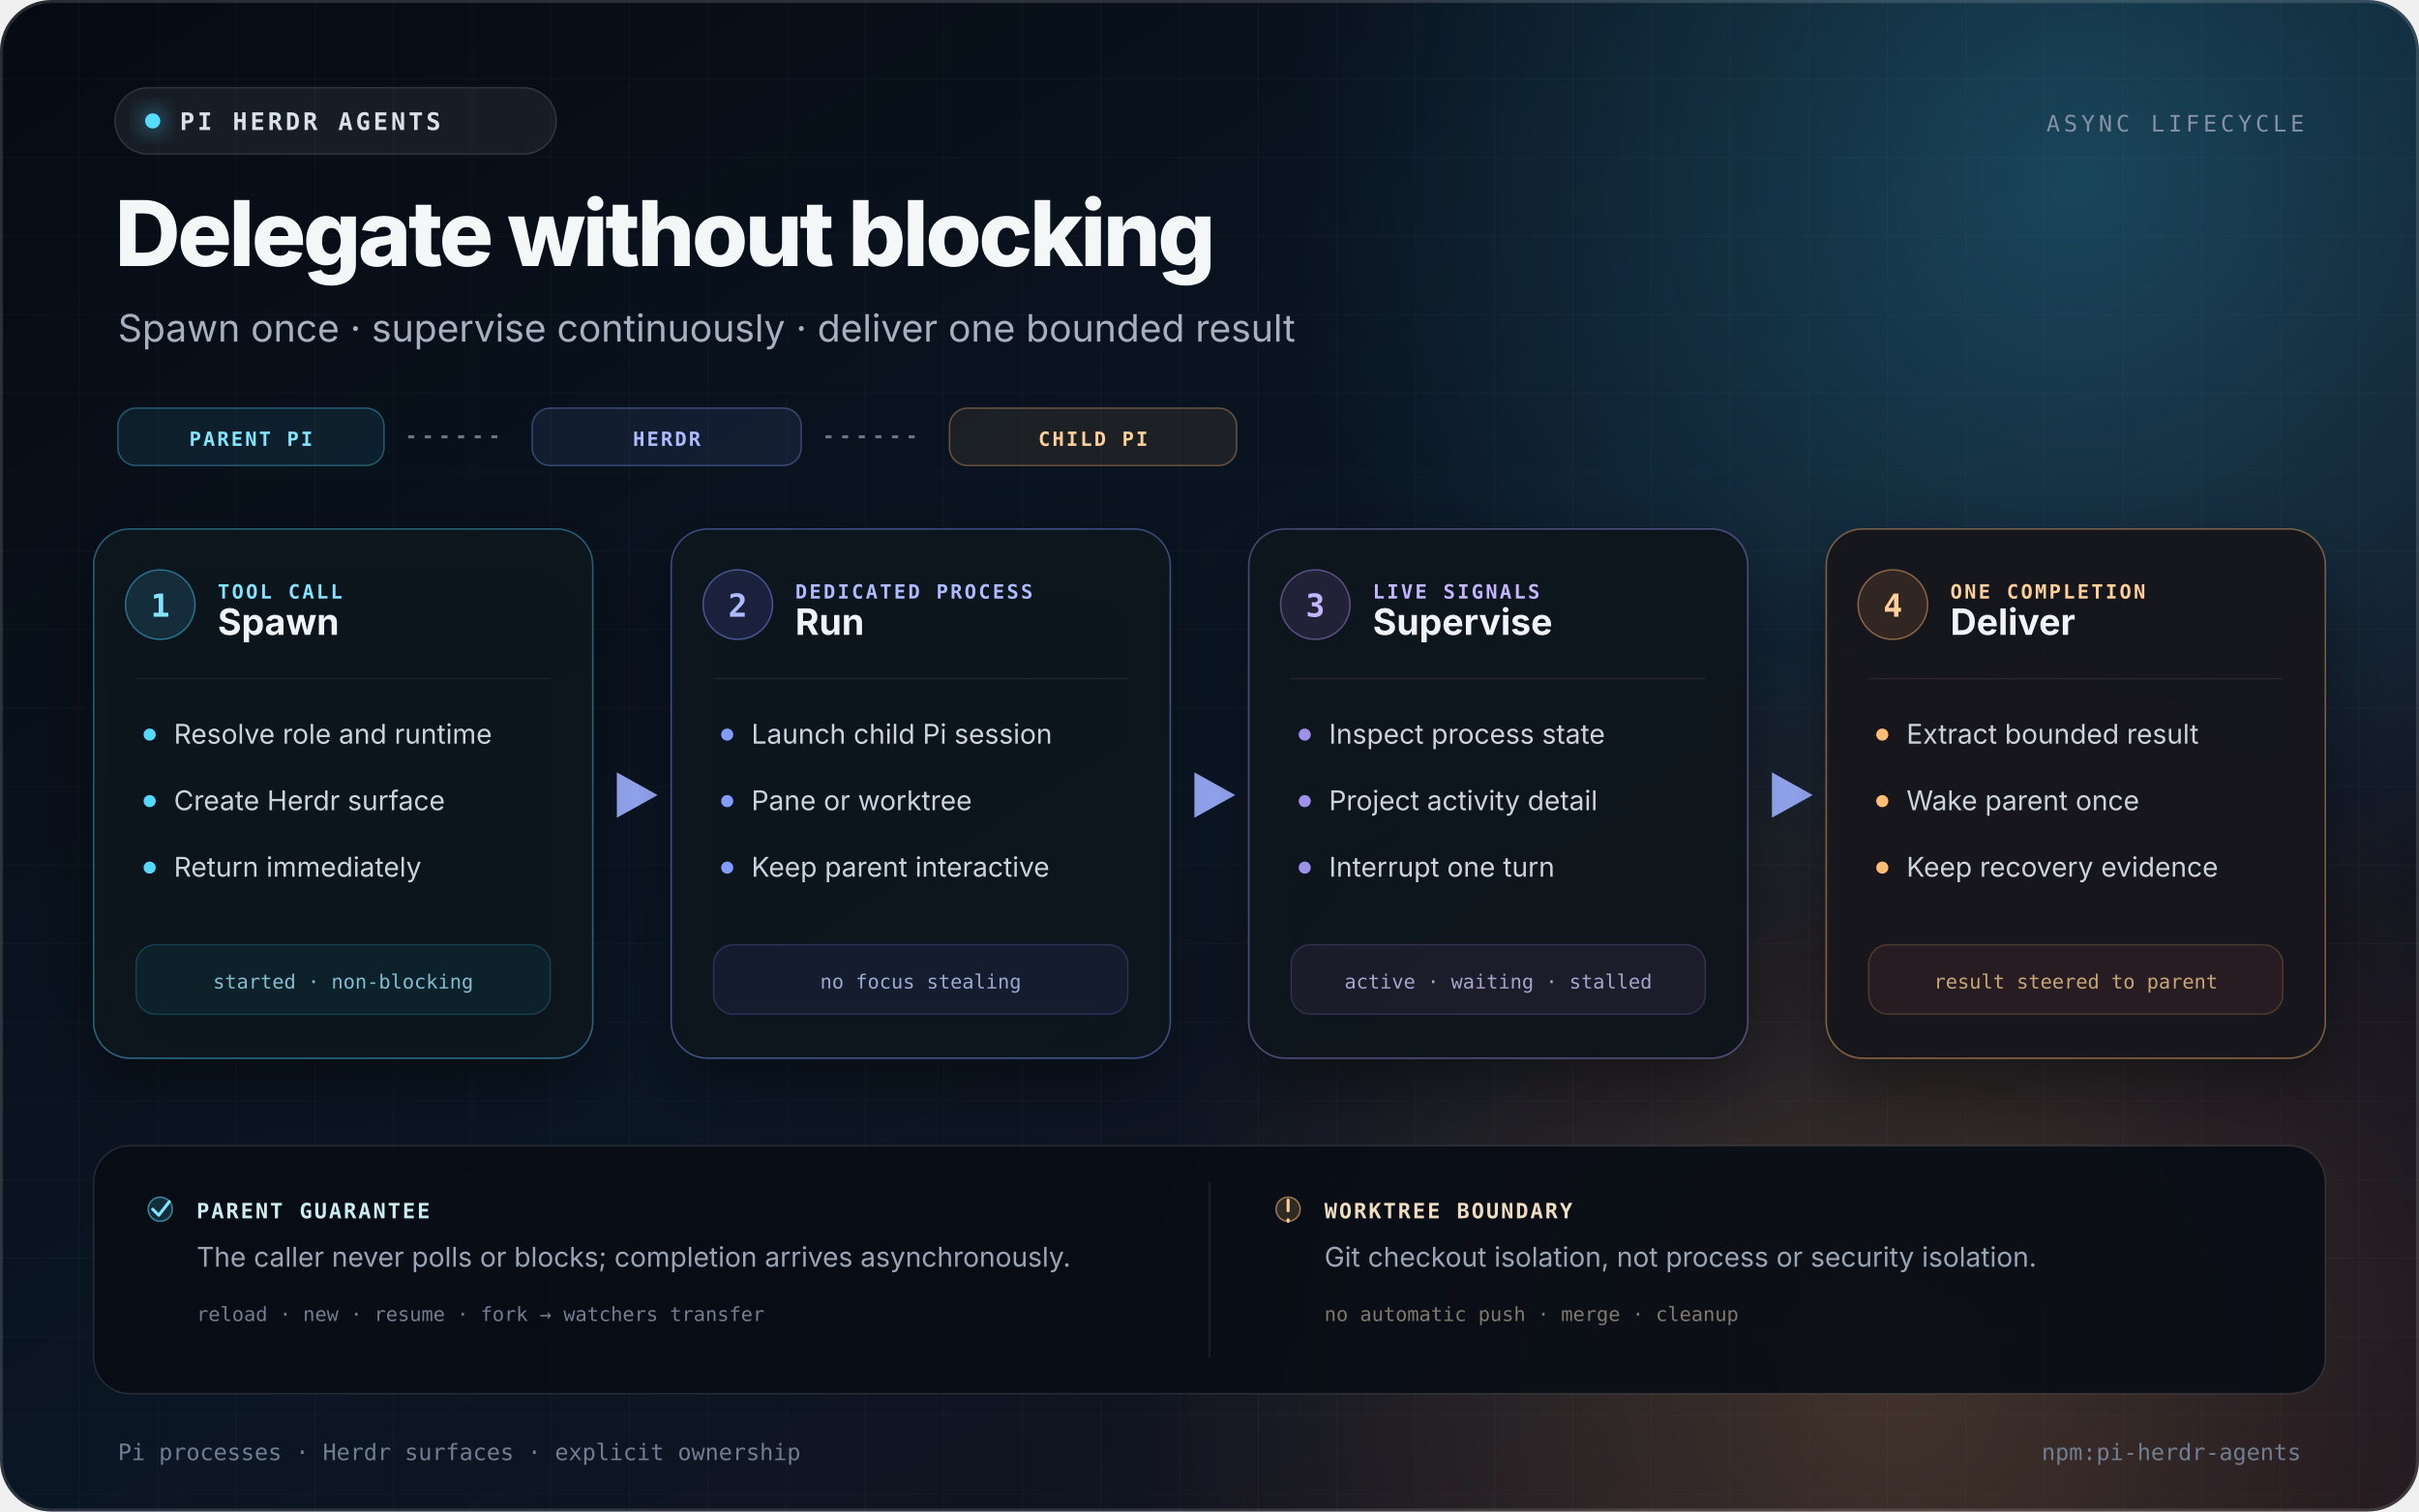
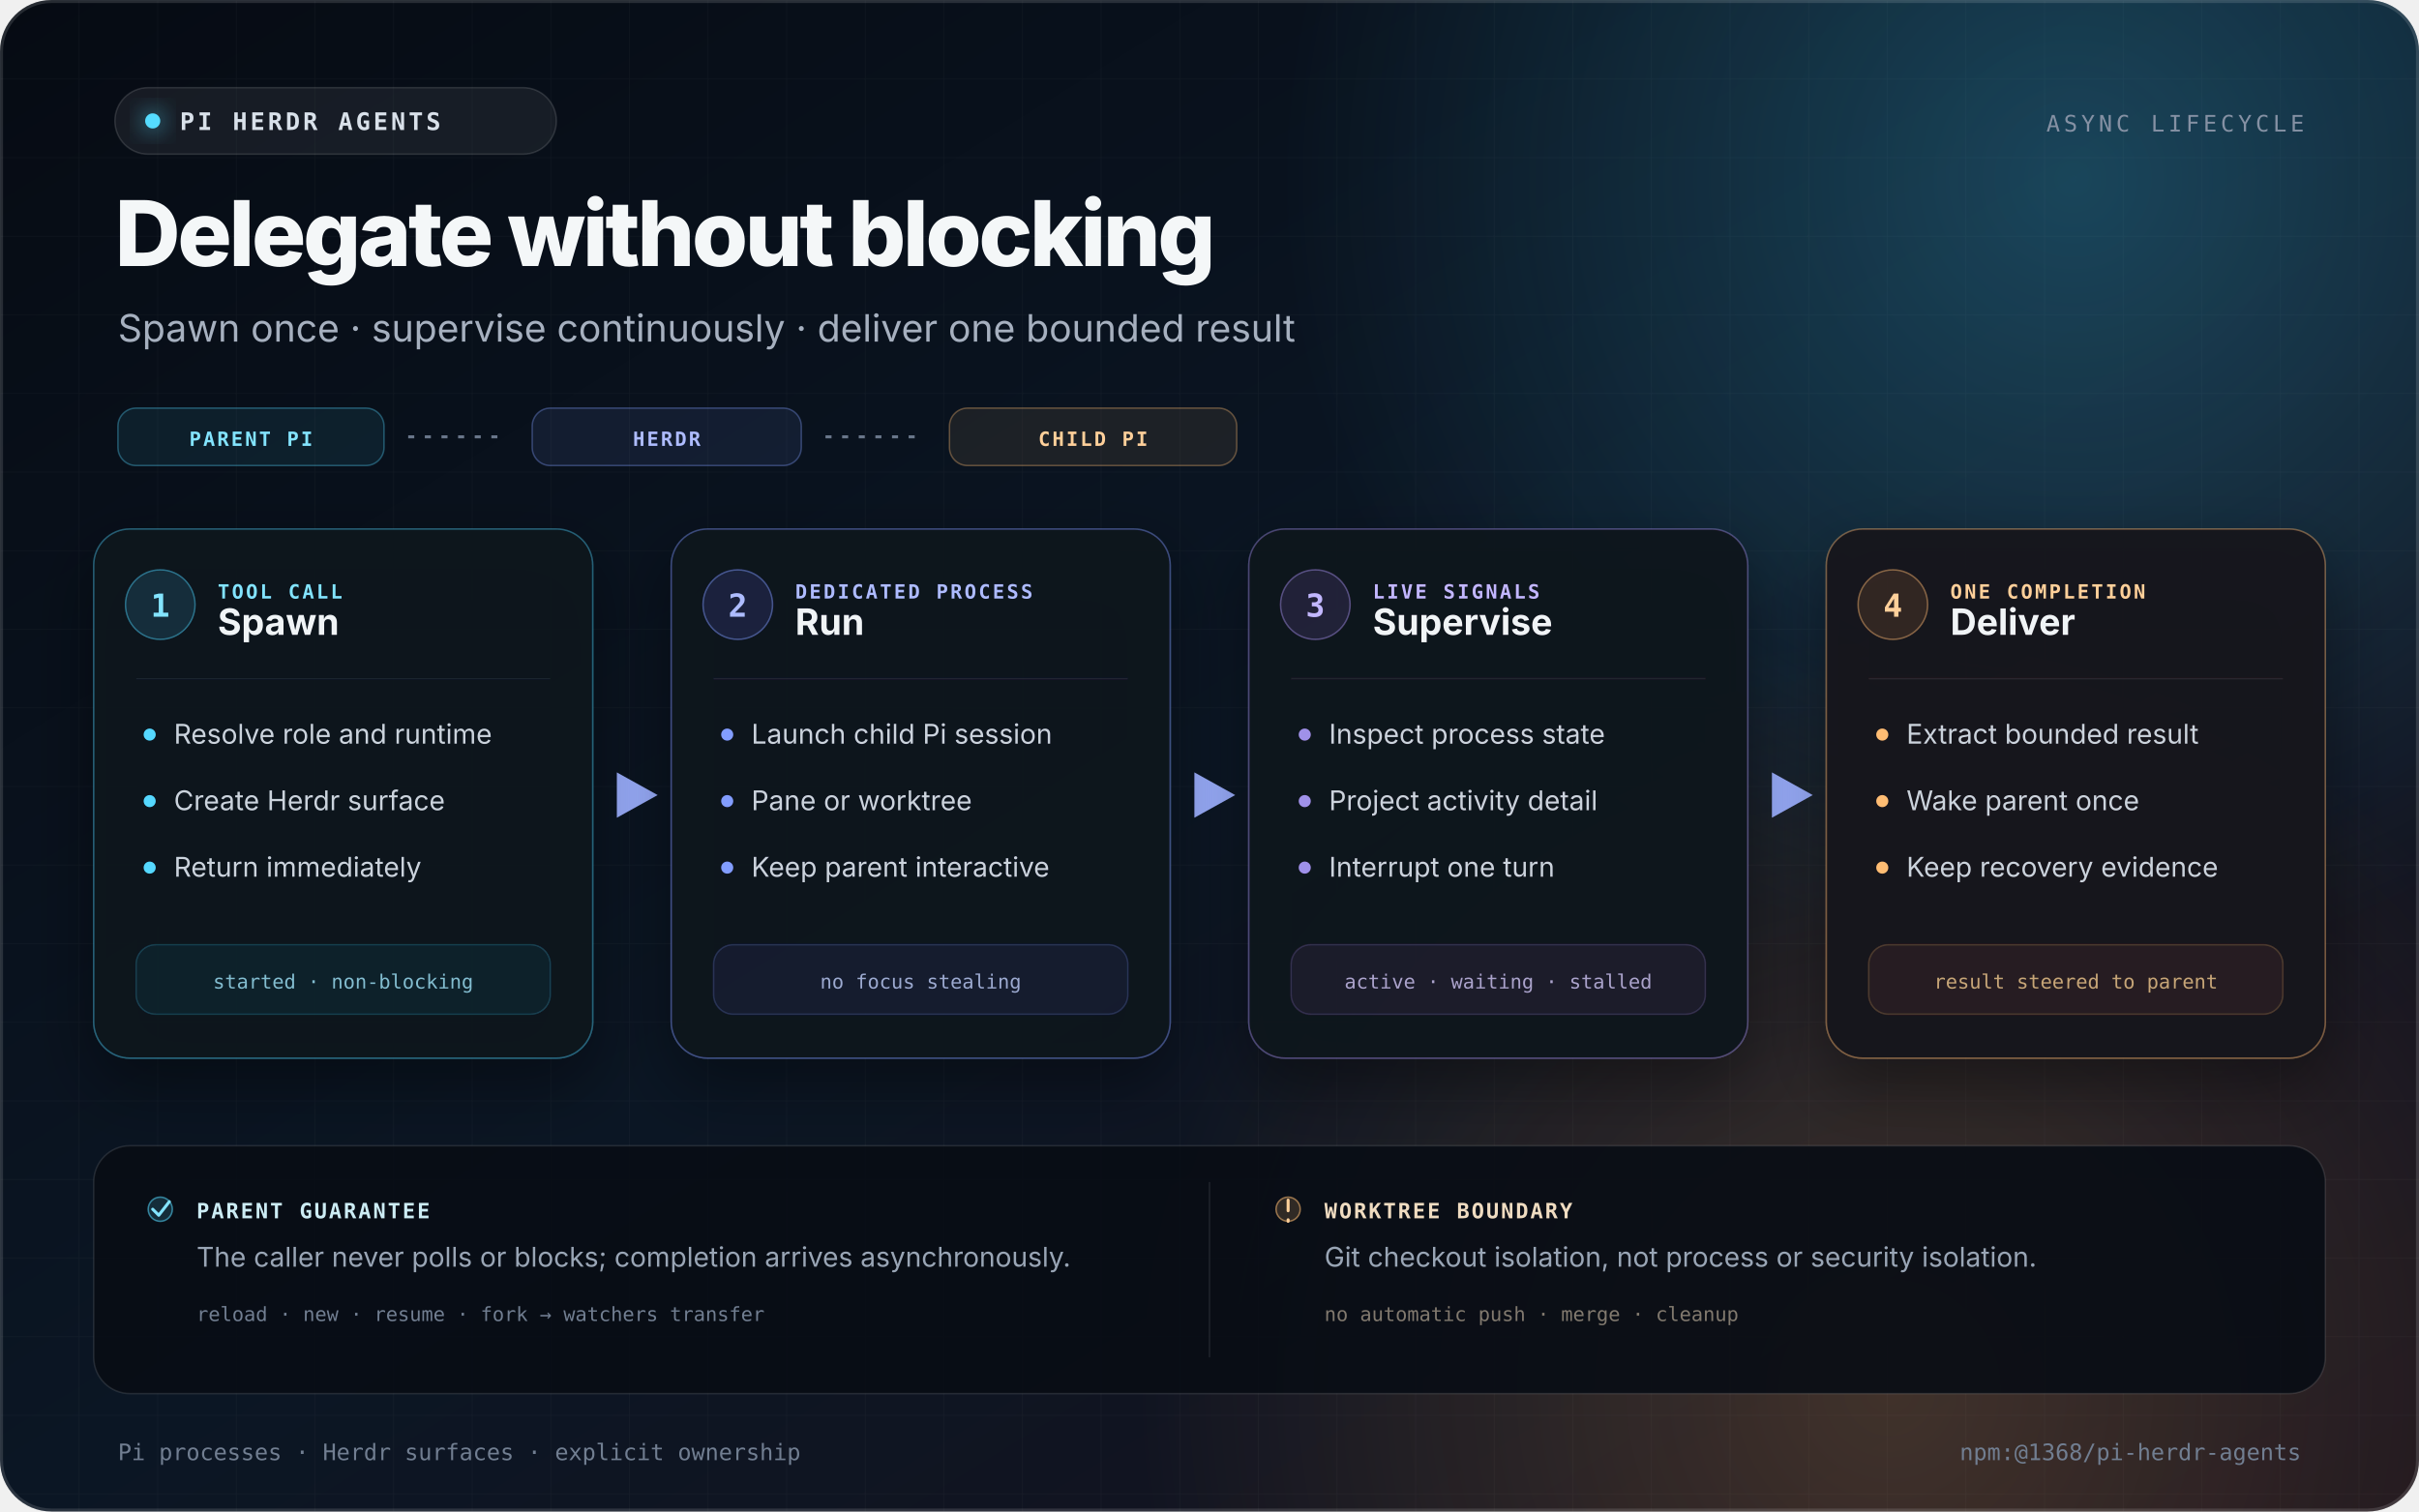
<svg xmlns="http://www.w3.org/2000/svg" width="1600" height="1000" viewBox="0 0 1600 1000" role="img" aria-labelledby="title description">
  <defs>
    <linearGradient id="background" x1="0" y1="0" x2="1" y2="1">
      <stop offset="0" stop-color="#060b13" />
      <stop offset="0.5" stop-color="#0b1624" />
      <stop offset="1" stop-color="#18121d" />
    </linearGradient>
    <linearGradient id="brand" x1="0" y1="0" x2="1" y2="0">
      <stop offset="0" stop-color="#54d8ff" />
      <stop offset="0.52" stop-color="#7e9cff" />
      <stop offset="1" stop-color="#ffbd73" />
    </linearGradient>
    <linearGradient id="flow" x1="0" y1="0" x2="1" y2="0">
      <stop offset="0" stop-color="#54d8ff" />
      <stop offset="0.55" stop-color="#889fff" />
      <stop offset="1" stop-color="#ffbd73" />
    </linearGradient>
    <radialGradient id="blueGlow">
      <stop offset="0" stop-color="#46d3ff" stop-opacity="0.25" />
      <stop offset="1" stop-color="#46d3ff" stop-opacity="0" />
    </radialGradient>
    <radialGradient id="amberGlow">
      <stop offset="0" stop-color="#ffb65d" stop-opacity="0.19" />
      <stop offset="1" stop-color="#ffb65d" stop-opacity="0" />
    </radialGradient>
    <pattern id="grid" width="52" height="52" patternUnits="userSpaceOnUse">
      <path d="M52 0H0V52" fill="none" stroke="#ffffff" stroke-opacity="0.035" />
    </pattern>
    <filter id="shadow" x="-25%" y="-35%" width="150%" height="180%">
      <feDropShadow dx="0" dy="18" stdDeviation="22" flood-color="#000000" flood-opacity="0.4" />
    </filter>
    <filter id="glow" x="-100%" y="-100%" width="300%" height="300%">
      <feGaussianBlur stdDeviation="8" result="blur" />
      <feMerge>
        <feMergeNode in="blur" />
        <feMergeNode in="SourceGraphic" />
      </feMerge>
    </filter>
    <marker id="arrow" markerWidth="12" markerHeight="12" refX="9" refY="6" orient="auto">
      <path d="M1 1L10 6L1 11Z" fill="#9bafff" />
    </marker>
    <clipPath id="frame">
      <rect width="1600" height="1000" rx="34" />
    </clipPath>
  </defs>
  <g clip-path="url(#frame)">
    <rect width="1600" height="1000" fill="url(#background)" />
    <rect width="1600" height="1000" fill="url(#grid)" />
    <circle cx="1370" cy="120" r="520" fill="url(#blueGlow)" />
    <circle cx="1250" cy="920" r="500" fill="url(#amberGlow)" />
    <g transform="translate(76 58)">
      <rect width="292" height="44" rx="22" fill="#ffffff" fill-opacity="0.065" stroke="#ffffff" stroke-opacity="0.13" />
      <circle cx="25" cy="22" r="5" fill="#55dcff" filter="url(#glow)" />
      <text x="43" y="28" fill="#d9e1ea" font-family="ui-monospace, SFMono-Regular, Menlo, monospace" font-size="16" font-weight="700" letter-spacing="2">PI HERDR AGENTS</text>
    </g>
    <text x="1524" y="87" text-anchor="end" fill="#8591a4" font-family="ui-monospace, SFMono-Regular, Menlo, monospace" font-size="15" letter-spacing="2.5">ASYNC LIFECYCLE</text>
    <text x="76" y="176" fill="#f4f7f8" font-family="-apple-system, BlinkMacSystemFont, 'Segoe UI', sans-serif" font-size="60" font-weight="760" letter-spacing="-2">Delegate without blocking</text>
    <text x="78" y="226" fill="#a6b0bf" font-family="-apple-system, BlinkMacSystemFont, 'Segoe UI', sans-serif" font-size="25">Spawn once · supervise continuously · deliver one bounded result</text>
    <g transform="translate(78 270)" font-family="ui-monospace, SFMono-Regular, Menlo, monospace" font-size="13" font-weight="700" letter-spacing="1.4">
      <rect width="176" height="38" rx="12" fill="#54d8ff" fill-opacity="0.08" stroke="#54d8ff" stroke-opacity="0.34" />
      <text x="88" y="25" text-anchor="middle" fill="#83e4ff">PARENT PI</text>
      <path d="M192 19H258" stroke="#69768a" stroke-width="2" stroke-dasharray="4 7" />
      <rect x="274" width="178" height="38" rx="12" fill="#829dff" fill-opacity="0.09" stroke="#829dff" stroke-opacity="0.35" />
      <text x="363" y="25" text-anchor="middle" fill="#aebcff">HERDR</text>
      <path d="M468 19H534" stroke="#69768a" stroke-width="2" stroke-dasharray="4 7" />
      <rect x="550" width="190" height="38" rx="12" fill="#ffbd73" fill-opacity="0.08" stroke="#ffbd73" stroke-opacity="0.34" />
      <text x="645" y="25" text-anchor="middle" fill="#ffd09a">CHILD PI</text>
    </g>
    <g fill="none" stroke="url(#flow)" stroke-width="3" stroke-opacity="0.72" marker-end="url(#arrow)">
      <path d="M402 526H432" />
      <path d="M784 526H814" />
      <path d="M1166 526H1196" />
    </g>
    <g transform="translate(62 350)" filter="url(#shadow)">
      <rect width="330" height="350" rx="24" fill="#09121b" fill-opacity="0.96" stroke="#54d8ff" stroke-opacity="0.38" />
      <circle cx="44" cy="50" r="23" fill="#54d8ff" fill-opacity="0.13" stroke="#54d8ff" stroke-opacity="0.44" />
      <text x="44" y="58" text-anchor="middle" fill="#83e4ff" font-family="ui-monospace, SFMono-Regular, Menlo, monospace" font-size="21" font-weight="700">1</text>
      <text x="82" y="46" fill="#83e4ff" font-family="ui-monospace, SFMono-Regular, Menlo, monospace" font-size="13" font-weight="700" letter-spacing="1.5">TOOL CALL</text>
      <text x="82" y="70" fill="#f0f4f6" font-family="-apple-system, BlinkMacSystemFont, 'Segoe UI', sans-serif" font-size="24" font-weight="700">Spawn</text>
      <path d="M28 99H302" stroke="#ffffff" stroke-opacity="0.08" />
      <g font-family="-apple-system, BlinkMacSystemFont, 'Segoe UI', sans-serif" font-size="18">
        <circle cx="37" cy="136" r="4" fill="#54d8ff" />
        <text x="53" y="142" fill="#cbd3dc">Resolve role and runtime</text>
        <circle cx="37" cy="180" r="4" fill="#54d8ff" />
        <text x="53" y="186" fill="#cbd3dc">Create Herdr surface</text>
        <circle cx="37" cy="224" r="4" fill="#54d8ff" />
        <text x="53" y="230" fill="#cbd3dc">Return immediately</text>
      </g>
      <rect x="28" y="275" width="274" height="46" rx="13" fill="#54d8ff" fill-opacity="0.07" stroke="#54d8ff" stroke-opacity="0.2" />
      <text x="165" y="304" text-anchor="middle" fill="#83bed0" font-family="ui-monospace, SFMono-Regular, Menlo, monospace" font-size="13">started · non-blocking</text>
    </g>
    <g transform="translate(444 350)" filter="url(#shadow)">
      <rect width="330" height="350" rx="24" fill="#0d1220" fill-opacity="0.96" stroke="#829dff" stroke-opacity="0.4" />
      <circle cx="44" cy="50" r="23" fill="#829dff" fill-opacity="0.13" stroke="#829dff" stroke-opacity="0.45" />
      <text x="44" y="58" text-anchor="middle" fill="#aebcff" font-family="ui-monospace, SFMono-Regular, Menlo, monospace" font-size="21" font-weight="700">2</text>
      <text x="82" y="46" fill="#aebcff" font-family="ui-monospace, SFMono-Regular, Menlo, monospace" font-size="13" font-weight="700" letter-spacing="1.5">DEDICATED PROCESS</text>
      <text x="82" y="70" fill="#f0f4f6" font-family="-apple-system, BlinkMacSystemFont, 'Segoe UI', sans-serif" font-size="24" font-weight="700">Run</text>
      <path d="M28 99H302" stroke="#ffffff" stroke-opacity="0.08" />
      <g font-family="-apple-system, BlinkMacSystemFont, 'Segoe UI', sans-serif" font-size="18">
        <circle cx="37" cy="136" r="4" fill="#829dff" />
        <text x="53" y="142" fill="#cbd3dc">Launch child Pi session</text>
        <circle cx="37" cy="180" r="4" fill="#829dff" />
        <text x="53" y="186" fill="#cbd3dc">Pane or worktree</text>
        <circle cx="37" cy="224" r="4" fill="#829dff" />
        <text x="53" y="230" fill="#cbd3dc">Keep parent interactive</text>
      </g>
      <rect x="28" y="275" width="274" height="46" rx="13" fill="#829dff" fill-opacity="0.07" stroke="#829dff" stroke-opacity="0.21" />
      <text x="165" y="304" text-anchor="middle" fill="#9caad0" font-family="ui-monospace, SFMono-Regular, Menlo, monospace" font-size="13">no focus stealing</text>
    </g>
    <g transform="translate(826 350)" filter="url(#shadow)">
      <rect width="330" height="350" rx="24" fill="#11121d" fill-opacity="0.96" stroke="#9f91e9" stroke-opacity="0.4" />
      <circle cx="44" cy="50" r="23" fill="#9f91e9" fill-opacity="0.13" stroke="#9f91e9" stroke-opacity="0.45" />
      <text x="44" y="58" text-anchor="middle" fill="#c2b7ff" font-family="ui-monospace, SFMono-Regular, Menlo, monospace" font-size="21" font-weight="700">3</text>
      <text x="82" y="46" fill="#c2b7ff" font-family="ui-monospace, SFMono-Regular, Menlo, monospace" font-size="13" font-weight="700" letter-spacing="1.5">LIVE SIGNALS</text>
      <text x="82" y="70" fill="#f0f4f6" font-family="-apple-system, BlinkMacSystemFont, 'Segoe UI', sans-serif" font-size="24" font-weight="700">Supervise</text>
      <path d="M28 99H302" stroke="#ffffff" stroke-opacity="0.08" />
      <g font-family="-apple-system, BlinkMacSystemFont, 'Segoe UI', sans-serif" font-size="18">
        <circle cx="37" cy="136" r="4" fill="#9f91e9" />
        <text x="53" y="142" fill="#cbd3dc">Inspect process state</text>
        <circle cx="37" cy="180" r="4" fill="#9f91e9" />
        <text x="53" y="186" fill="#cbd3dc">Project activity detail</text>
        <circle cx="37" cy="224" r="4" fill="#9f91e9" />
        <text x="53" y="230" fill="#cbd3dc">Interrupt one turn</text>
      </g>
      <rect x="28" y="275" width="274" height="46" rx="13" fill="#9f91e9" fill-opacity="0.07" stroke="#9f91e9" stroke-opacity="0.21" />
      <text x="165" y="304" text-anchor="middle" fill="#aba3cb" font-family="ui-monospace, SFMono-Regular, Menlo, monospace" font-size="13">active · waiting · stalled</text>
    </g>
    <g transform="translate(1208 350)" filter="url(#shadow)">
      <rect width="330" height="350" rx="24" fill="#17131a" fill-opacity="0.96" stroke="#ffbd73" stroke-opacity="0.4" />
      <circle cx="44" cy="50" r="23" fill="#ffbd73" fill-opacity="0.12" stroke="#ffbd73" stroke-opacity="0.44" />
      <text x="44" y="58" text-anchor="middle" fill="#ffd09a" font-family="ui-monospace, SFMono-Regular, Menlo, monospace" font-size="21" font-weight="700">4</text>
      <text x="82" y="46" fill="#ffd09a" font-family="ui-monospace, SFMono-Regular, Menlo, monospace" font-size="13" font-weight="700" letter-spacing="1.5">ONE COMPLETION</text>
      <text x="82" y="70" fill="#f0f4f6" font-family="-apple-system, BlinkMacSystemFont, 'Segoe UI', sans-serif" font-size="24" font-weight="700">Deliver</text>
      <path d="M28 99H302" stroke="#ffffff" stroke-opacity="0.08" />
      <g font-family="-apple-system, BlinkMacSystemFont, 'Segoe UI', sans-serif" font-size="18">
        <circle cx="37" cy="136" r="4" fill="#ffbd73" />
        <text x="53" y="142" fill="#cbd3dc">Extract bounded result</text>
        <circle cx="37" cy="180" r="4" fill="#ffbd73" />
        <text x="53" y="186" fill="#cbd3dc">Wake parent once</text>
        <circle cx="37" cy="224" r="4" fill="#ffbd73" />
        <text x="53" y="230" fill="#cbd3dc">Keep recovery evidence</text>
      </g>
      <rect x="28" y="275" width="274" height="46" rx="13" fill="#ffbd73" fill-opacity="0.07" stroke="#ffbd73" stroke-opacity="0.2" />
      <text x="165" y="304" text-anchor="middle" fill="#c7a578" font-family="ui-monospace, SFMono-Regular, Menlo, monospace" font-size="13">result steered to parent</text>
    </g>
    <g transform="translate(62 758)">
      <rect width="1476" height="164" rx="24" fill="#080d14" fill-opacity="0.9" stroke="#ffffff" stroke-opacity="0.11" />
      <g transform="translate(30 28)">
        <circle cx="14" cy="14" r="8" fill="#54d8ff" fill-opacity="0.16" stroke="#54d8ff" stroke-opacity="0.55" />
        <path d="M9 14L13 18L20 9" fill="none" stroke="#83e4ff" stroke-width="2" stroke-linecap="round" stroke-linejoin="round" />
        <text x="38" y="20" fill="#ccecf4" font-family="ui-monospace, SFMono-Regular, Menlo, monospace" font-size="14" font-weight="700" letter-spacing="1.3">PARENT GUARANTEE</text>
        <text x="38" y="52" fill="#99a5b5" font-family="-apple-system, BlinkMacSystemFont, 'Segoe UI', sans-serif" font-size="18">The caller never polls or blocks; completion arrives asynchronously.</text>
        <text x="38" y="88" fill="#717e91" font-family="ui-monospace, SFMono-Regular, Menlo, monospace" font-size="13">reload · new · resume · fork → watchers transfer</text>
      </g>
      <path d="M738 24V140" stroke="#ffffff" stroke-opacity="0.09" />
      <g transform="translate(776 28)">
        <circle cx="14" cy="14" r="8" fill="#ffbd73" fill-opacity="0.16" stroke="#ffbd73" stroke-opacity="0.55" />
        <path d="M14 8V15M14 21V22" stroke="#ffd09a" stroke-width="2" stroke-linecap="round" />
        <text x="38" y="20" fill="#f0dcc1" font-family="ui-monospace, SFMono-Regular, Menlo, monospace" font-size="14" font-weight="700" letter-spacing="1.3">WORKTREE BOUNDARY</text>
        <text x="38" y="52" fill="#99a5b5" font-family="-apple-system, BlinkMacSystemFont, 'Segoe UI', sans-serif" font-size="18">Git checkout isolation, not process or security isolation.</text>
        <text x="38" y="88" fill="#81796e" font-family="ui-monospace, SFMono-Regular, Menlo, monospace" font-size="13">no automatic push · merge · cleanup</text>
      </g>
    </g>
    <text x="78" y="966" fill="#717e91" font-family="ui-monospace, SFMono-Regular, Menlo, monospace" font-size="15">Pi processes · Herdr surfaces · explicit ownership</text>
-     <text x="1522" y="966" text-anchor="end" fill="#717e91" font-family="ui-monospace, SFMono-Regular, Menlo, monospace" font-size="15">npm:pi-herdr-agents</text>
+     <text x="1522" y="966" text-anchor="end" fill="#717e91" font-family="ui-monospace, SFMono-Regular, Menlo, monospace" font-size="15">npm:@1368/pi-herdr-agents</text>
  </g>
  <rect x="1" y="1" width="1598" height="998" rx="33" fill="none" stroke="#ffffff" stroke-opacity="0.13" stroke-width="2" />
</svg>
